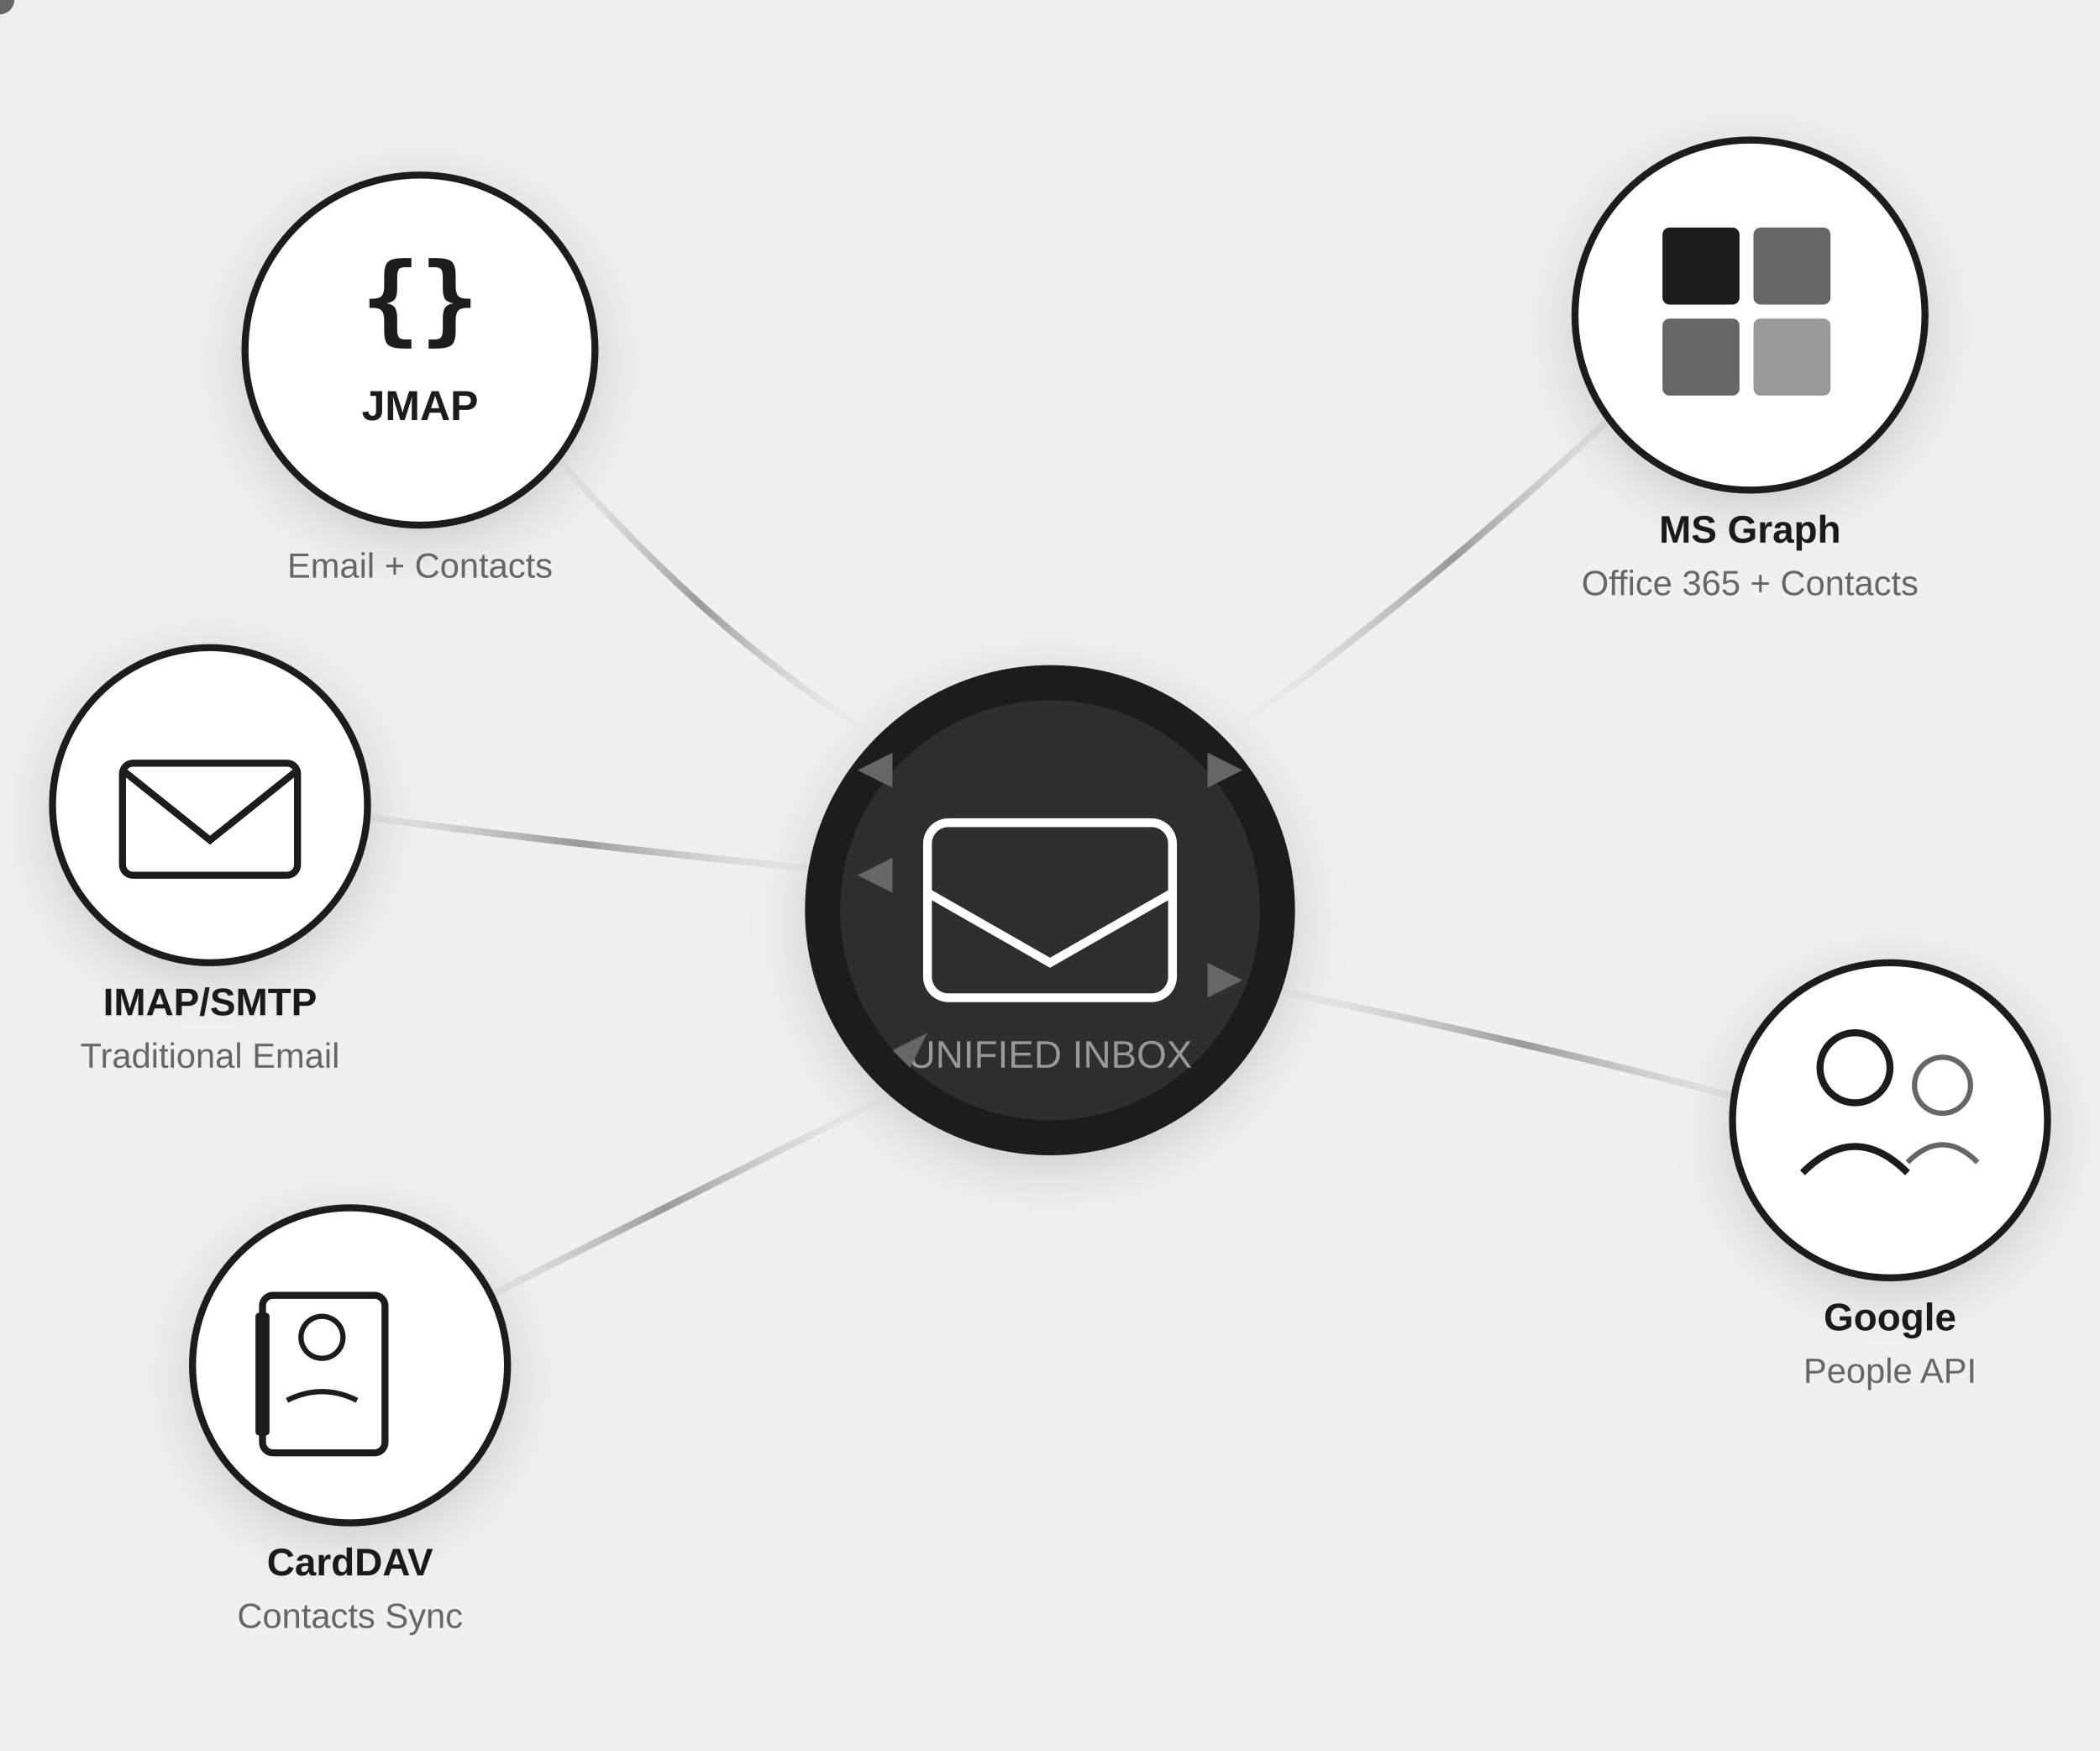
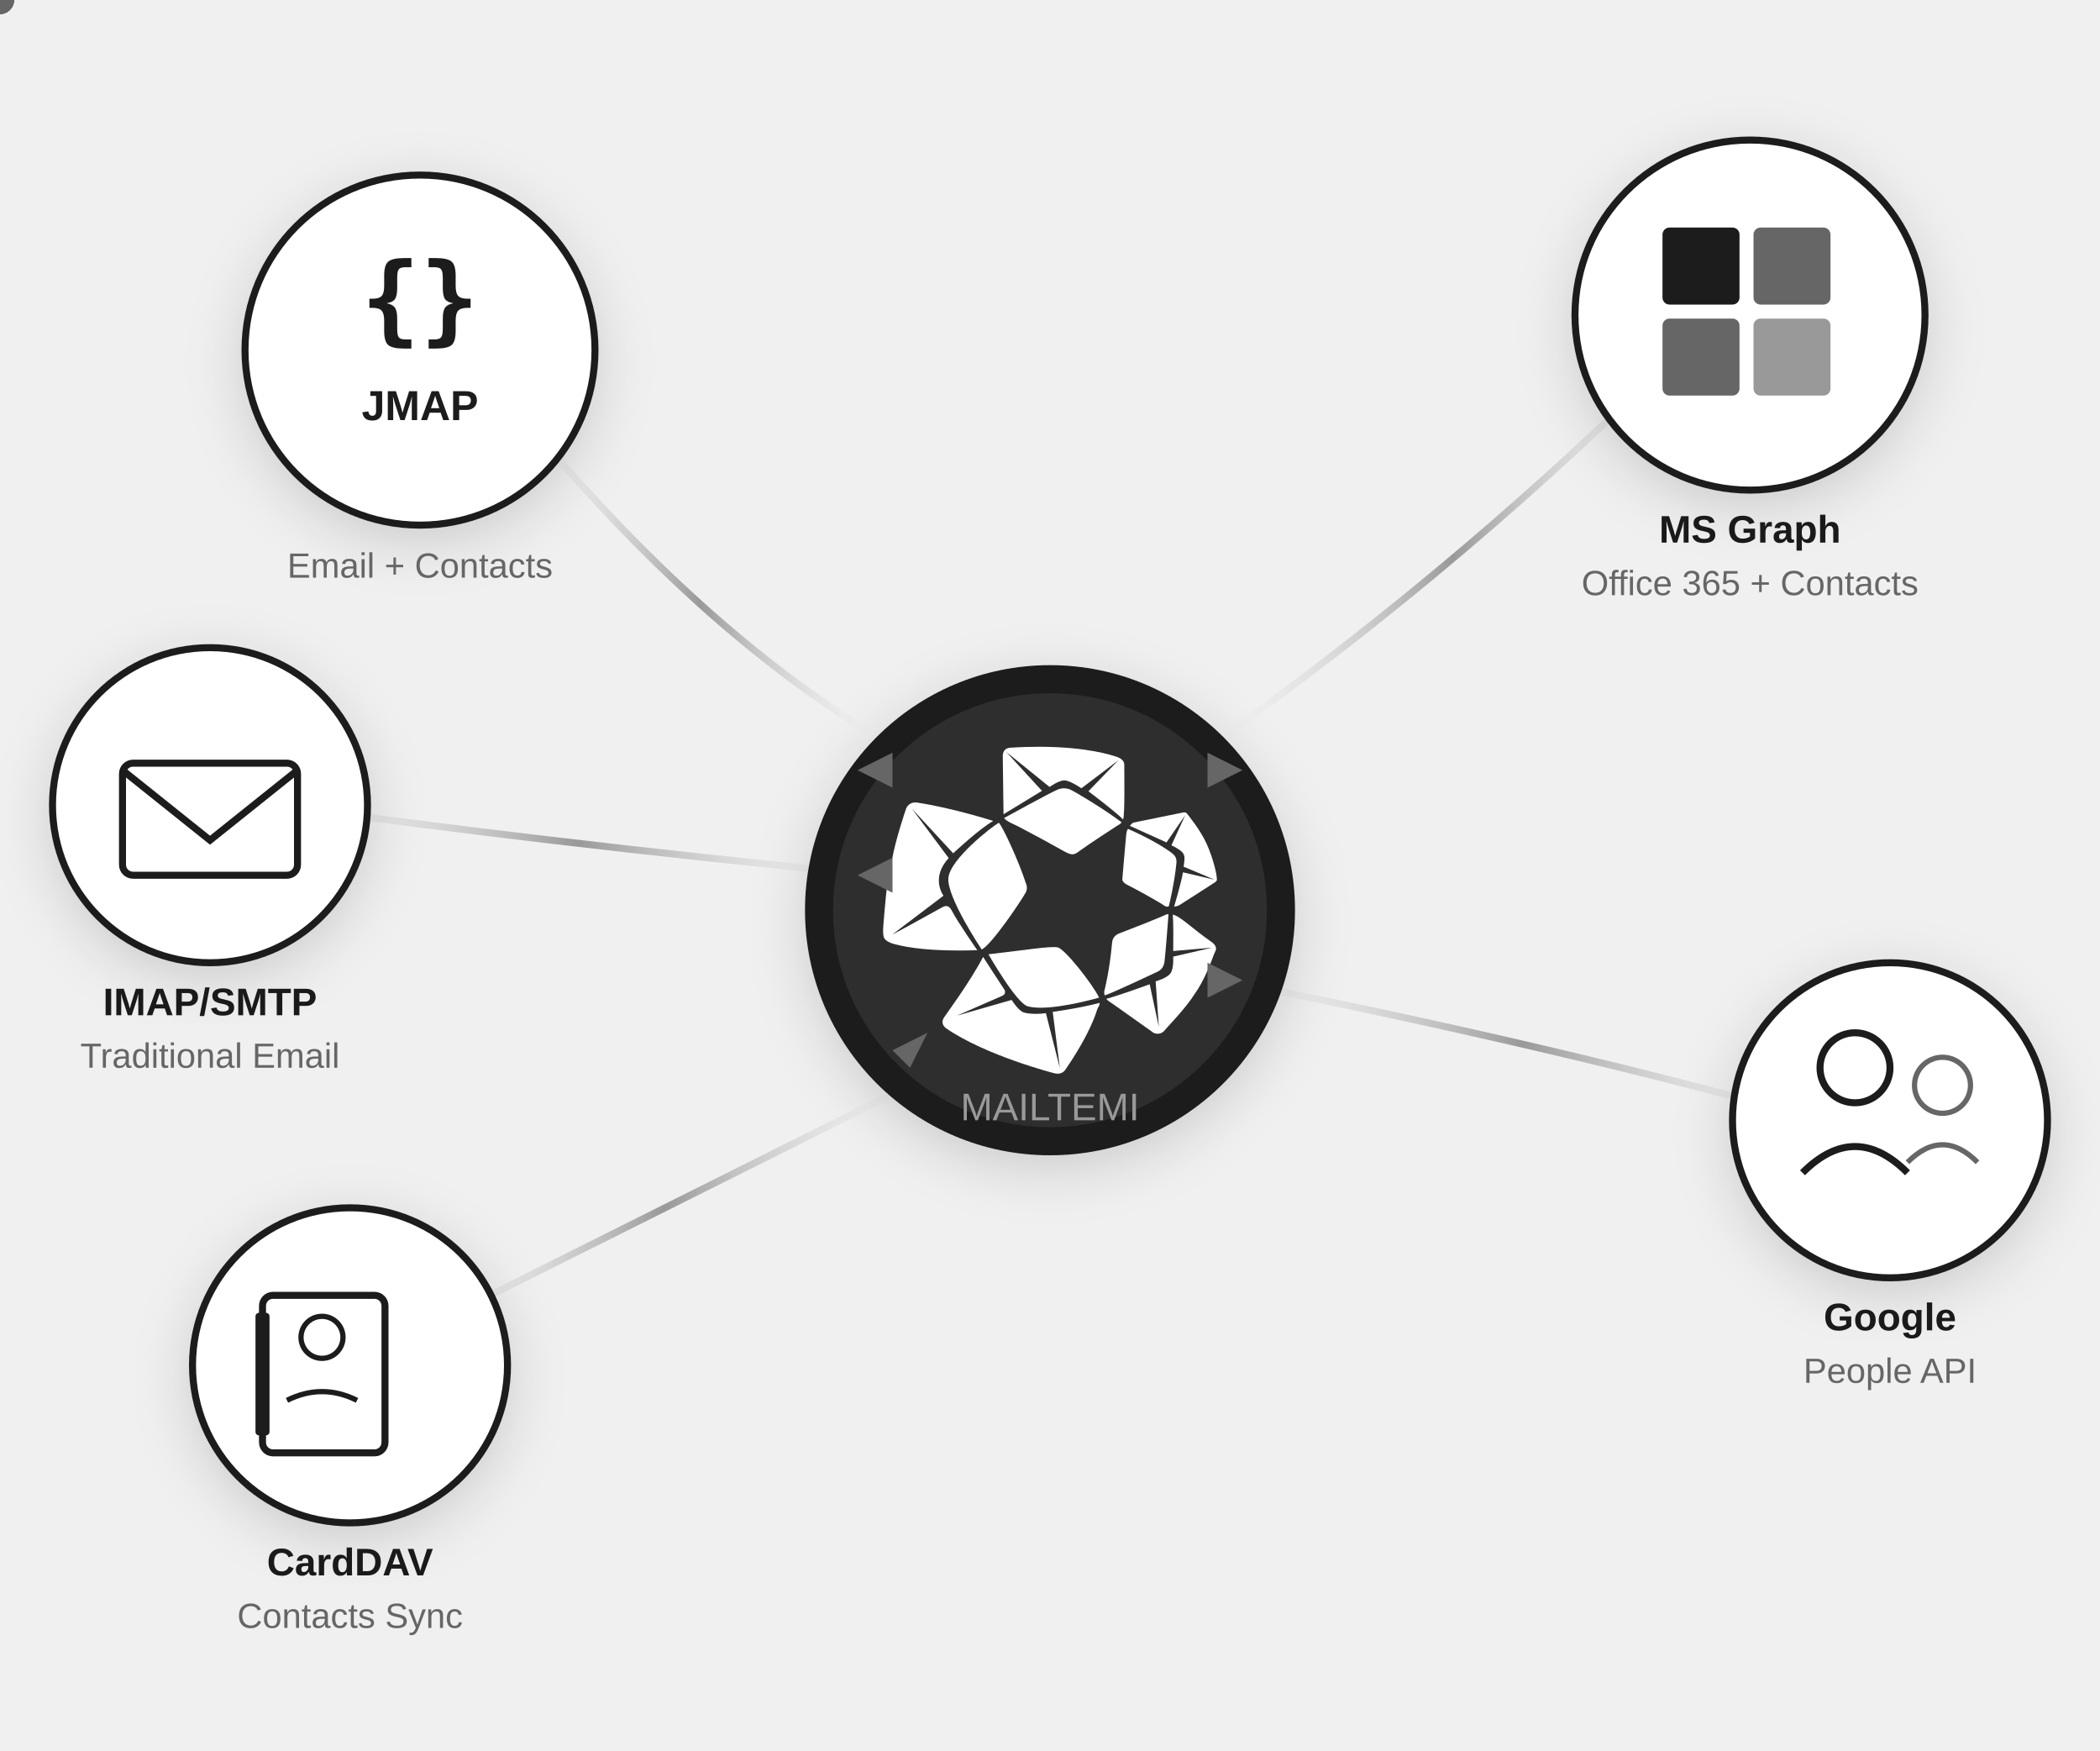
<svg xmlns="http://www.w3.org/2000/svg" viewBox="0 0 600 500" fill="none">
  <defs>
    <linearGradient id="lineGrad" x1="0%" y1="0%" x2="100%" y2="0%">
      <stop offset="0%" style="stop-color:#e5e5e5;stop-opacity:0" />
      <stop offset="50%" style="stop-color:#999;stop-opacity:1" />
      <stop offset="100%" style="stop-color:#e5e5e5;stop-opacity:0" />
    </linearGradient>
    <filter id="shadow" x="-20%" y="-20%" width="140%" height="140%">
      <feDropShadow dx="0" dy="4" stdDeviation="8" flood-opacity="0.15" />
    </filter>
  </defs>
  <path d="M150 120 Q200 180 250 210" stroke="url(#lineGrad)" stroke-width="2" fill="none" />
  <path d="M80 230 Q150 240 250 250" stroke="url(#lineGrad)" stroke-width="2" fill="none" />
  <path d="M120 380 Q180 350 260 310" stroke="url(#lineGrad)" stroke-width="2" fill="none" />
  <path d="M480 100 Q420 160 350 210" stroke="url(#lineGrad)" stroke-width="2" fill="none" />
  <path d="M520 320 Q450 300 350 280" stroke="url(#lineGrad)" stroke-width="2" fill="none" />
  <circle r="4" fill="#666">
    <animateMotion dur="2s" repeatCount="indefinite" path="M150 120 Q200 180 250 210" />
  </circle>
  <circle r="4" fill="#666">
    <animateMotion dur="2.5s" repeatCount="indefinite" path="M80 230 Q150 240 250 250" />
  </circle>
  <circle r="4" fill="#666">
    <animateMotion dur="2.2s" repeatCount="indefinite" path="M120 380 Q180 350 260 310" />
  </circle>
  <circle r="4" fill="#666">
    <animateMotion dur="1.8s" repeatCount="indefinite" path="M480 100 Q420 160 350 210" />
  </circle>
  <circle r="4" fill="#666">
    <animateMotion dur="2.3s" repeatCount="indefinite" path="M520 320 Q450 300 350 280" />
  </circle>
  <g filter="url(#shadow)">
    <circle cx="300" cy="260" r="70" fill="#1a1a1a" />
-     <circle cx="300" cy="260" r="60" fill="#2d2d2d" />
-     <rect x="265" y="235" width="70" height="50" rx="6" fill="none" stroke="#fff" stroke-width="2.5" />
-     <path d="M265 255 L300 275 L335 255" stroke="#fff" stroke-width="2.5" fill="none" />
-     <text x="300" y="305" font-family="Arial, sans-serif" font-size="11" fill="#999" text-anchor="middle">UNIFIED INBOX</text>
+     <circle cx="300" cy="260" r="62" fill="#2d2d2d" />
+     <g transform="translate(252, 212) scale(0.32)" fill="#ffffff">
+       <path d="M244.94,205.37c3.55-1.51,6.45-3.81,7.25-9.16c0.8-5.35,3.63-42.57,3.63-42.57c-0.21-0.04-0.44-0.06-0.67-0.06c-0.52,0-1.05,0.1-1.44,0.25c-7.57,3.61-36.57,14.85-41.93,16.88c-5.36,2.03-6.18,6.28-6.35,8.46c-2.27,24.75-6.38,40.77-6.73,42.15c-0.36,1.38-0.56,2.43,0.15,4.72C208.13,222.92,241.4,206.88,244.94,205.37z" />
+       <path d="M259.17,99.27c-3.32-2.66-15.89-11.47-39.53-21.91c-0.64,1.06-1.1,1.27-1.58,5.1c-0.47,3.83-3.46,39.57-3.46,39.57s-0.74,2.85,4.77,5.51c5.51,2.66,27.97,14.95,32.55,18.3c1.19,0.82,2.27,1.01,3.01,1.01c0.59,0,0.96-0.12,0.96-0.12c0.42,0,5.44-22.7,6.9-37.95C263.12,105.35,263.16,102.41,259.17,99.27z" />
+       <path d="M214,71.55c-17.59-13.25-42.49-27.63-44.55-28.61c-1.38-0.66-3.73-1.79-6.92-1.79c-1.57,0-3.34,0.28-5.31,1.01C151.25,44.39,109,67.7,109,67.7c2.1,3.2,10.6,6.31,13.69,8.03c1.45,0.8,2.89,1.61,4.35,2.37c36.26,18.98,37.8,21.59,42.76,21.99c0.04,0,0.07,0,0.11,0c2.6,0,4.74-1.71,6.66-3.15c8.03-5.85,30.88-20.79,32.45-21.74S212.86,73.06,214,71.55z" />
+       <path d="M203.02,231.54c1.24,0.65,36.19,25.66,39.28,27.77c1.21,0.65,2.51,0.96,3.8,0.96c0.62,0,1.23-0.07,1.83-0.21c1.82-0.43,3.5-1.48,4.7-3.09c2.41-3.24,17.77-18.37,26.62-32.33c8.67-12.03,14.86-29.07,17.28-35.61c0.85-2,2.06-3.57,1.61-5.74c-0.01-0.04-0.02-0.07-0.03-0.11c-0.5-2.13-2.47-3.91-4.06-4.99c-17.12-11.83-27.88-23.15-34.49-24.24c0,0,0.85,4.14,0.44,32.46l34.65-2.99L260,191.41c0,0,0.67,10.31-2.32,14.76c-2.99,4.46-13.36,7.32-13.36,7.32l2.85,40.71l-8.15-38.13c0,0-24.2,8.94-38.76,13.05C200.26,229.12,201.77,230.89,203.02,231.54z" />
+       <path d="M130.18,235.78c3.18,0.88,7.1,1.25,11.41,1.25c21.32,0,52.24-9.02,52.24-9.02c-5.65-11.88-31.07-44.23-37.16-44.86c-0.61-0.19-1.73-0.27-3.13-0.27c-5.8,0-16.49,1.31-16.49,1.32l-42,5.14C95.05,189.34,119.78,232.89,130.18,235.78z" />
+       <path d="M216.33,20.26c0.1-4.94-5.57-6.92-8.09-7.64c-2.13-0.61-24.41-8.53-68.18-8.53c-7.93,0-16.56,0.26-25.91,0.88c-6.38,0.63-6.32,6.35-6.32,7.61s0.67,51.75,0.67,51.75l34.32-20.89L110.97,8.73l38.67,31.25c0,0,7.98-5.87,13.26-5.87c0.29,0,0.58,0.02,0.86,0.06c5.22,0.74,14.27,6.98,14.27,6.98l33.1-25.07l-26.84,27.73c0,0,25.52,19.25,30.96,25.18C217.03,65.43,216.24,24.84,216.33,20.26z" />
+       <path d="M55.29,245.85c-2.09,3.37-1.65,6.8,1.91,9.53c35.92,24.67,96.7,40.16,96.7,40.16c1.02,0.22,2.05,0.37,3.08,0.37c2.23,0,4.42-0.72,6.35-3.01c22.71-32.89,27.95-51.68,28.8-54.23c0.85-2.54,2.47-3.7,2.16-5.94c-20.2,5.19-41.87,7.99-41.87,7.99l6.4,50.28l-12.48-49.15c-1.99,0.4-5.22,0.65-8.61,0.65c-4.02,0-8.27-0.35-11.01-1.2c-5.04-1.56-10.97-11.24-10.97-11.24l-48.91,14.06c0,0,37.1-16.26,40.58-17.74c3.48-1.48,2.46-4.8,1.75-5.65c-0.71-0.85-18.88-29.05-18.88-29.05C77.68,215.53,57.41,242.48,55.29,245.85z" />
+       <path d="M29.7,53.78c-5.4,0-7.68,4.01-8.29,5.83c-0.66,1.97-9.1,26.78-12.3,44.34C5.91,121.51,4.15,131,3.8,134.47c-0.35,3.47-2,20.67-2.17,23.71s-1.34,11.96,0,15.94c1.02,3.05,5.58,5.24,10.46,6.39c4.27,1,20.21,5.45,56.36,5.45c5.13,0,10.66-0.09,16.63-0.29c0,0-17.74-25.37-23.13-35.97c-1.5-2.6-3.07-3.44-4.63-3.44c-1.29,0-2.58,0.58-3.8,1.23c-2.69,1.42-36.8,20.54-44.33,24.18l45.7-34.62c0,0-11.86-15.84,4.67-33.58L26.67,59.33l36.87,39.82c0,0,23.63-22.07,35.78-28.84c0,0-36.2-11.64-68.21-16.44C30.62,53.81,30.15,53.78,29.7,53.78z" />
+       <path d="M272.2,63.63c-0.15-0.19-0.31-0.34-0.48-0.46c-0.62-0.44-1.38-0.54-1.92-0.54c-0.4,0-0.67,0.06-0.67,0.06s-43.45,8.85-44.52,9.05c-1.08,0.19-3.37,2.92-3.37,2.92L254,89.47l16.75-24.34l-12.33,26.9c13.03,6.57,12.43,8.38,10.85,19.09l27.68,11.63l-28.25-6.59c-1.26,8.48-7.87,30.58-7.87,30.58c1.27,0,3.51-0.61,4.52-1.17c1.01-0.56,28.22-18.07,29.49-18.93c1.17-0.8,3.7-2.14,4.1-3.3c0.03-0.11,0.05-0.21,0.05-0.31c0.29-4.49-3.37-19.55-9.08-32.21C284.21,78.16,273.23,64.96,272.2,63.63z" />
+       <path d="M59.27,121.1c-1.71,17,29.76,63.98,29.76,63.98c9.19-4.63,35-43.34,38.28-49.2c3.39-4.65,1.7-8.46,1.16-9.97c-6.85-21.03-20.93-50.93-24.2-54.02C98.16,75.39,60.98,104.11,59.27,121.1z" />
+     </g>
+     <text x="300" y="320" font-family="Arial, sans-serif" font-size="11" fill="#999" text-anchor="middle">MAILTEMI</text>
  </g>
  <g filter="url(#shadow)">
    <circle cx="120" cy="100" r="50" fill="#fff" stroke="#1a1a1a" stroke-width="2" />
    <text x="120" y="95" font-family="monospace" font-size="28" fill="#1a1a1a" text-anchor="middle" font-weight="bold">{}</text>
    <text x="120" y="120" font-family="Arial, sans-serif" font-size="12" fill="#1a1a1a" text-anchor="middle" font-weight="bold">JMAP</text>
  </g>
  <text x="120" y="165" font-family="Arial, sans-serif" font-size="10" fill="#666" text-anchor="middle">Email + Contacts</text>
  <g filter="url(#shadow)">
    <circle cx="60" cy="230" r="45" fill="#fff" stroke="#1a1a1a" stroke-width="2" />
    <rect x="35" y="218" width="50" height="32" rx="3" fill="none" stroke="#1a1a1a" stroke-width="2" />
    <path d="M35 220 L60 240 L85 220" stroke="#1a1a1a" stroke-width="2" fill="none" />
  </g>
  <text x="60" y="290" font-family="Arial, sans-serif" font-size="11" fill="#1a1a1a" text-anchor="middle" font-weight="bold">IMAP/SMTP</text>
  <text x="60" y="305" font-family="Arial, sans-serif" font-size="10" fill="#666" text-anchor="middle">Traditional Email</text>
  <g filter="url(#shadow)">
    <circle cx="100" cy="390" r="45" fill="#fff" stroke="#1a1a1a" stroke-width="2" />
    <rect x="75" y="370" width="35" height="45" rx="3" fill="none" stroke="#1a1a1a" stroke-width="2" />
    <rect x="73" y="375" width="4" height="35" rx="1" fill="#1a1a1a" />
    <circle cx="92" cy="382" r="6" fill="none" stroke="#1a1a1a" stroke-width="1.5" />
    <path d="M82 400 Q92 395 102 400" stroke="#1a1a1a" stroke-width="1.5" fill="none" />
  </g>
  <text x="100" y="450" font-family="Arial, sans-serif" font-size="11" fill="#1a1a1a" text-anchor="middle" font-weight="bold">CardDAV</text>
  <text x="100" y="465" font-family="Arial, sans-serif" font-size="10" fill="#666" text-anchor="middle">Contacts Sync</text>
  <g filter="url(#shadow)">
    <circle cx="500" cy="90" r="50" fill="#fff" stroke="#1a1a1a" stroke-width="2" />
    <rect x="475" y="65" width="22" height="22" rx="2" fill="#1a1a1a" />
    <rect x="501" y="65" width="22" height="22" rx="2" fill="#666" />
    <rect x="475" y="91" width="22" height="22" rx="2" fill="#666" />
    <rect x="501" y="91" width="22" height="22" rx="2" fill="#999" />
  </g>
  <text x="500" y="155" font-family="Arial, sans-serif" font-size="11" fill="#1a1a1a" text-anchor="middle" font-weight="bold">MS Graph</text>
  <text x="500" y="170" font-family="Arial, sans-serif" font-size="10" fill="#666" text-anchor="middle">Office 365 + Contacts</text>
  <g filter="url(#shadow)">
    <circle cx="540" cy="320" r="45" fill="#fff" stroke="#1a1a1a" stroke-width="2" />
    <circle cx="530" cy="305" r="10" fill="none" stroke="#1a1a1a" stroke-width="2" />
    <path d="M515 335 Q530 320 545 335" stroke="#1a1a1a" stroke-width="2" fill="none" />
    <circle cx="555" cy="310" r="8" fill="none" stroke="#666" stroke-width="1.5" />
    <path d="M545 332 Q555 322 565 332" stroke="#666" stroke-width="1.5" fill="none" />
  </g>
  <text x="540" y="380" font-family="Arial, sans-serif" font-size="11" fill="#1a1a1a" text-anchor="middle" font-weight="bold">Google</text>
  <text x="540" y="395" font-family="Arial, sans-serif" font-size="10" fill="#666" text-anchor="middle">People API</text>
  <polygon points="245,220 255,215 255,225" fill="#666" />
  <polygon points="245,250 255,245 255,255" fill="#666" />
  <polygon points="255,300 265,295 260,305" fill="#666" />
  <polygon points="355,220 345,215 345,225" fill="#666" />
  <polygon points="355,280 345,275 345,285" fill="#666" />
</svg>
